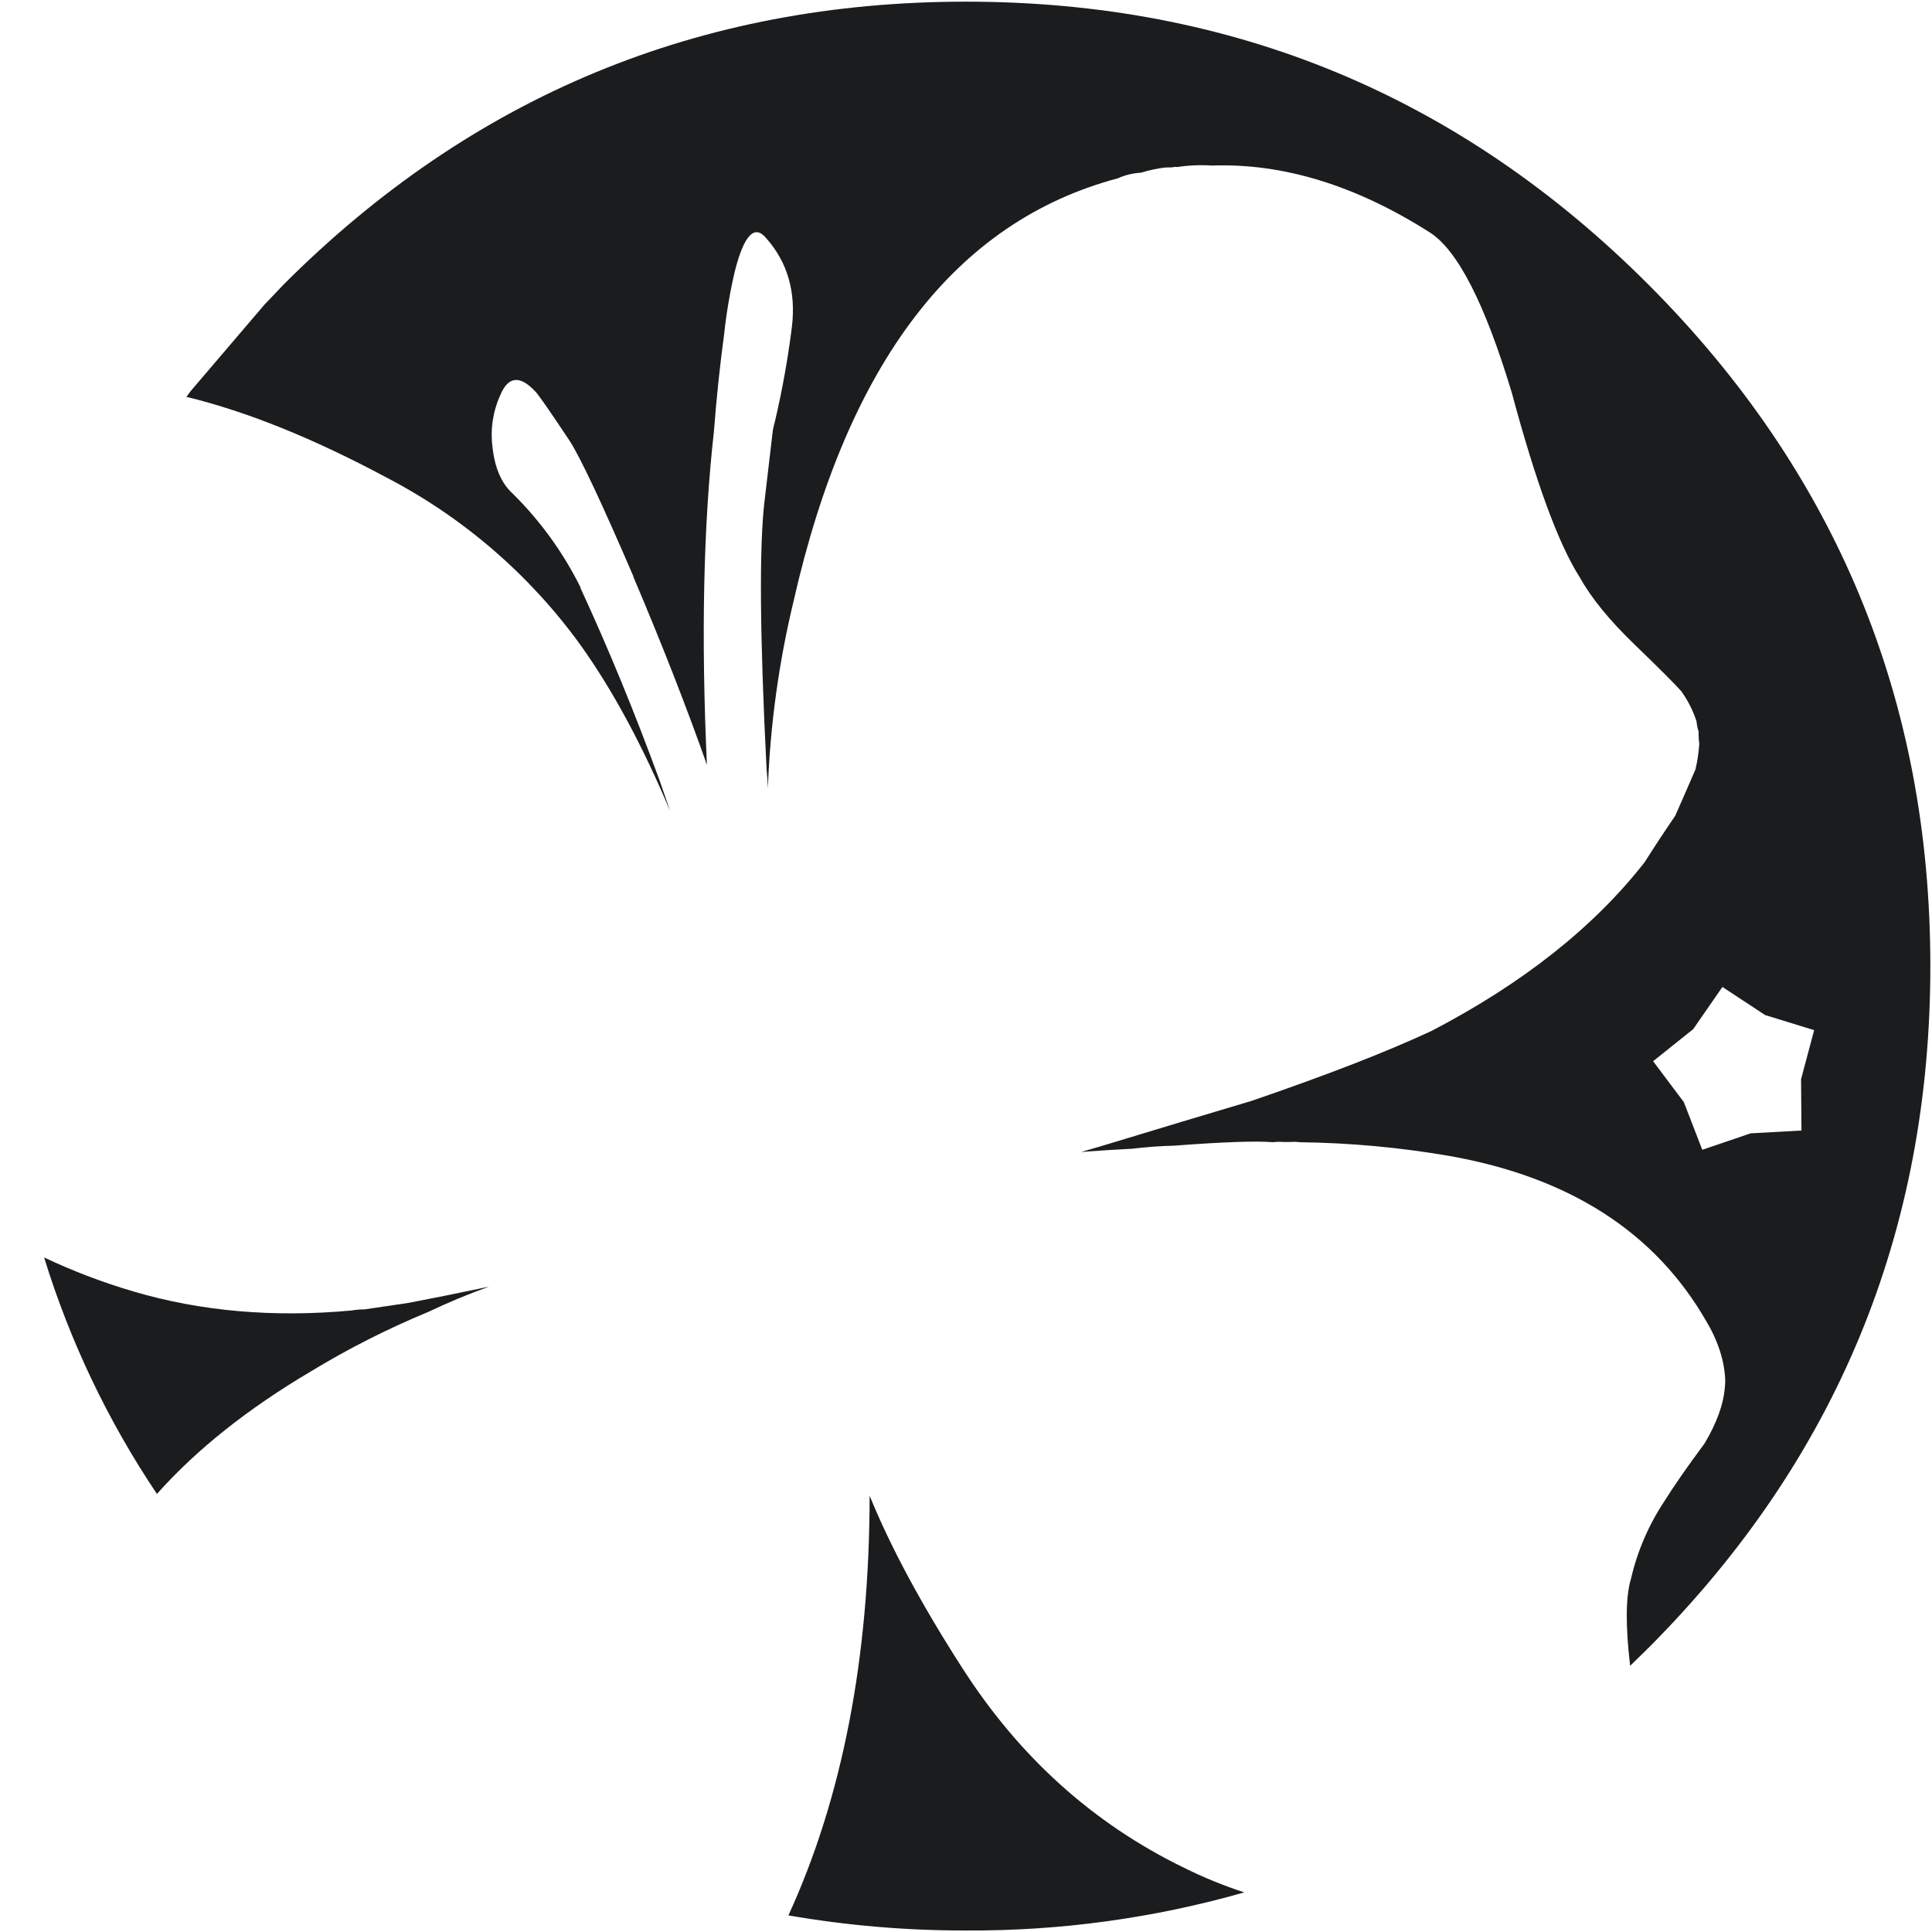
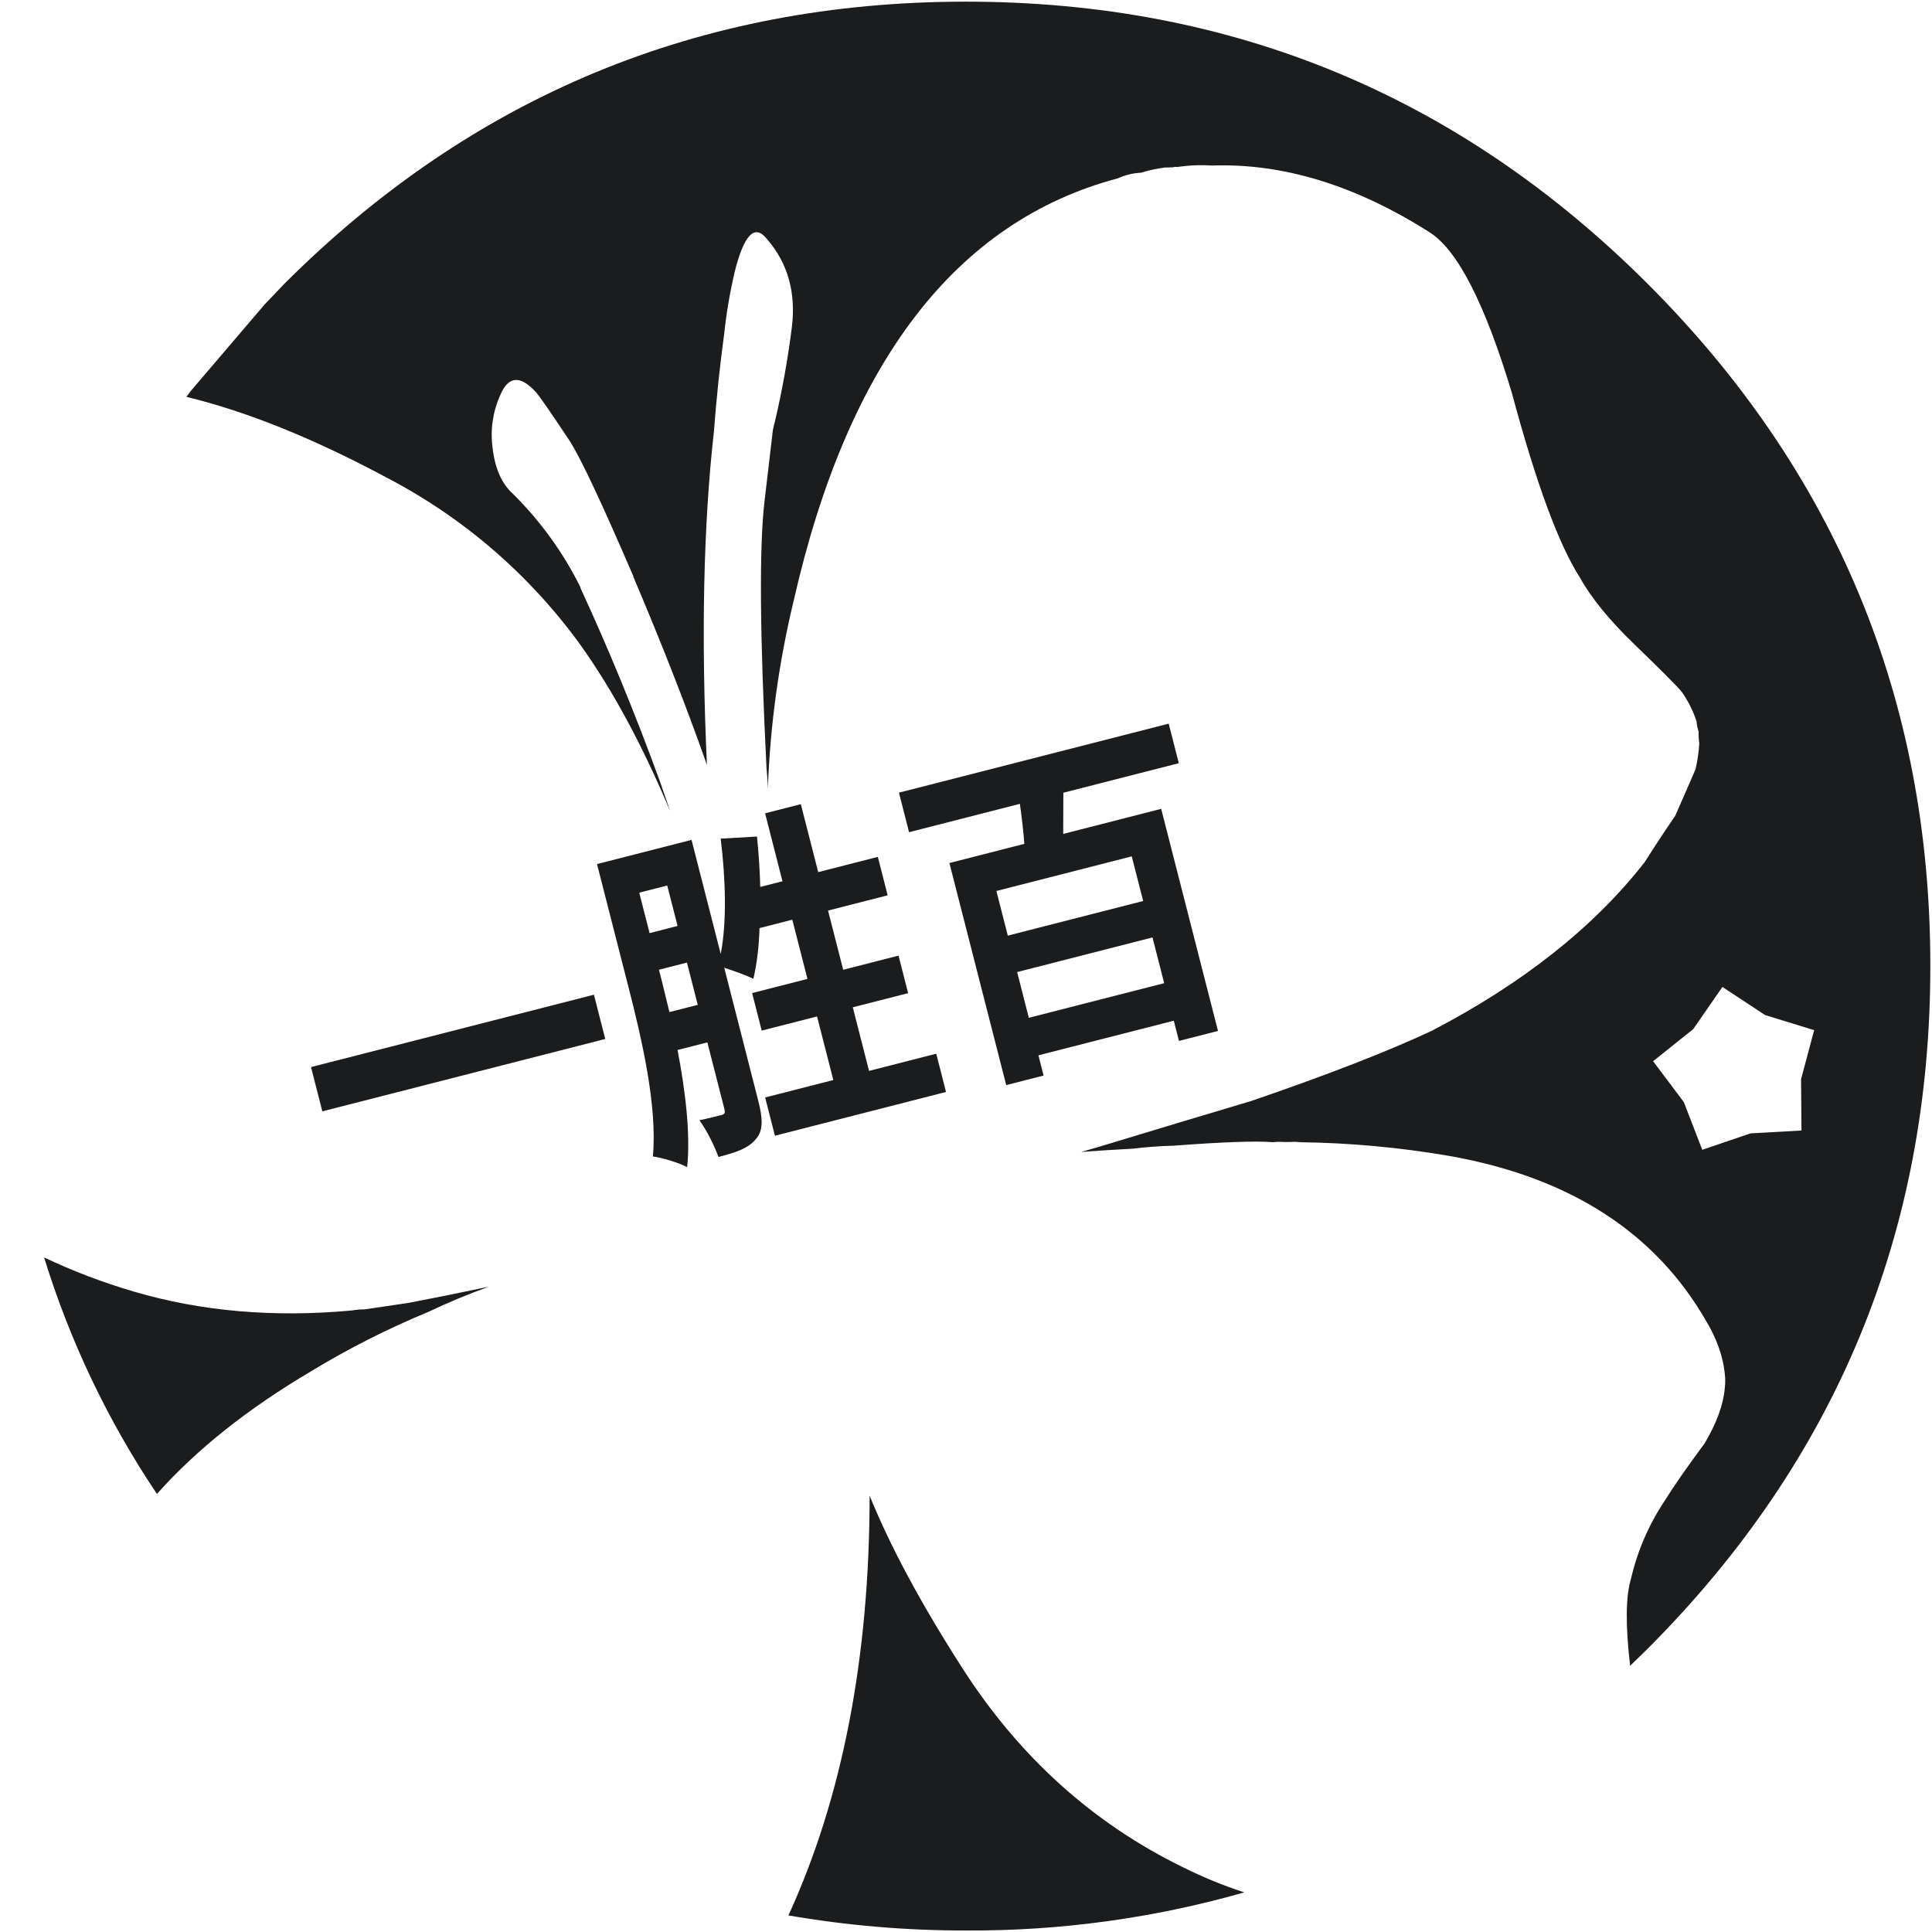
- <svg xmlns="http://www.w3.org/2000/svg" width="512pt" height="512pt" version="1.1" viewBox="0 0 512 512">
-   <path d="M255.14,442.23q-16.36-25.42-24.68-45.85-.06,64.39-21.52,111.22a273.07,273.07,0,0,0,47.06,4,263.17,263.17,0,0,0,73.75-10.1,118.11,118.11,0,0,1-16.13-6.6Q277.75,477.41,255.14,442.23Z" fill="#1B1C1D" />
-   <path d="M96.63,347a18.63,18.63,0,0,0-3.39.29q-31.11,2.87-57.91-5.05a162.39,162.39,0,0,1-23.64-9,238.14,238.14,0,0,0,29.9,62.67q15.67-17.62,40.8-32.48a226.45,226.45,0,0,1,31.16-15.78q7.69-3.67,16-6.66-12,2.53-21.35,4.3Q101.62,346.27,96.63,347Z" fill="#1B1C1D" />
-   <path d="M75.28,75.28q-1.78,1.84-3.44,3.62-.86.86-1.66,1.72l-19.63,23q-.52.75-1.15,1.55,23.93,5.8,52.86,21.29a147.47,147.47,0,0,1,51.54,44.42q12.8,17.91,23.82,44.13-1.43-4.19-2.81-8.15-9.87-27-21-51.08l.06-.06a93,93,0,0,0-18-24.91q-4.42-4-5.34-12.22a25.4,25.4,0,0,1,2-13.77q3.21-7.8,9.53-.86,1.49,1.72,8.9,12.86,4.3,6.66,16.93,36h-.06q11.36,26.74,19.51,49.87Q185,151.72,189.2,114.3q1-13.14,2.7-25.71A136.79,136.79,0,0,1,194.71,72q3.67-14.58,8.38-8.84,8.44,9.58,6.77,23.47a240.67,240.67,0,0,1-4.48,25q-.23.75-.57,2.41-.86,7.17-2.18,18.59-2.18,17.91.52,71.22.29,2.58.34,5.11a250.66,250.66,0,0,1,6.83-49.7q21.52-94.87,85.91-112a17,17,0,0,1,6.14-1.49,38.1,38.1,0,0,1,6.37-1.38q1.09,0,2.12-.06a2.09,2.09,0,0,1,1.09-.06,42.11,42.11,0,0,1,9.18-.4q28.35-1,57.79,17.73Q390,68.68,400.68,104.2q9.58,35.7,18,48.84,4.53,8.15,14.46,17.73t12.45,12.45a29.53,29.53,0,0,1,4,7.92,11.77,11.77,0,0,0,.57,2.75,19.3,19.3,0,0,0,.17,3.21,42.78,42.78,0,0,1-1,6.77q-2.24,5.22-5.39,12.34-4.25,6.2-8.09,12.28-20.2,25.83-56.47,44.71-17.56,8.21-47.69,18.54-17.39,5.17-40.23,12.11l-4.94,1.43q6-.46,13.54-.86,5.91-.69,11-.8,19.69-1.49,26.34-.92a13.15,13.15,0,0,1,2.75-.06h1.78a11.89,11.89,0,0,1,2.58.06,251.35,251.35,0,0,1,39.48,3.62q48,8.44,68.29,44a37,37,0,0,1,3.85,8.78,29.62,29.62,0,0,1,1,5.39,5.68,5.68,0,0,1,.06.8,15.23,15.23,0,0,1-.11,2.64q-.57,6.54-5.34,14.58-7.06,9.53-10.73,15.44a62.5,62.5,0,0,0-8.78,20.43q-2.12,6.94-.23,23.07l4.42-4.3a2,2,0,0,1,.4-.4Q511.56,361.83,511.56,256T436.72,75.28Q361.83.44,256,.44T75.28,75.28ZM467.77,269l13,4L477.3,286l.11,13.6-13.49.75-12.8,4.36-4.88-12.63-8.15-10.85,10.62-8.49,7.75-11.19Z" fill="#1B1C1D" />
+ <svg xmlns="http://www.w3.org/2000/svg" width="512" height="512">
+   <g>
+     <rect fill="none" id="canvas_background" height="402" width="582" y="-1" x="-1" />
+   </g>
+   <g>
+     <path id="svg_1" fill="#1B1C1D" d="m255.14,442.23q-16.36,-25.42 -24.68,-45.85q-0.06,64.39 -21.52,111.22a273.07,273.07 0 0 0 47.06,4a263.17,263.17 0 0 0 73.75,-10.1a118.11,118.11 0 0 1 -16.13,-6.6q-35.87,-17.49 -58.48,-52.67z" />
+     <path id="svg_2" fill="#1B1C1D" d="m96.63,347a18.63,18.63 0 0 0 -3.39,0.29q-31.11,2.87 -57.91,-5.05a162.39,162.39 0 0 1 -23.64,-9a238.14,238.14 0 0 0 29.9,62.67q15.67,-17.62 40.8,-32.48a226.45,226.45 0 0 1 31.16,-15.78q7.69,-3.67 16,-6.66q-12,2.53 -21.35,4.3q-6.58,0.98 -11.57,1.71z" />
+     <path id="svg_3" fill="#1B1C1D" d="m75.28,75.28q-1.78,1.84 -3.44,3.62q-0.86,0.86 -1.66,1.72l-19.63,23q-0.52,0.75 -1.15,1.55q23.93,5.8 52.86,21.29a147.47,147.47 0 0 1 51.54,44.42q12.8,17.91 23.82,44.13q-1.43,-4.19 -2.81,-8.15q-9.87,-27 -21,-51.08l0.06,-0.06a93,93 0 0 0 -18,-24.91q-4.42,-4 -5.34,-12.22a25.4,25.4 0 0 1 2,-13.77q3.21,-7.8 9.53,-0.86q1.49,1.72 8.9,12.86q4.3,6.66 16.93,36l-0.06,0q11.36,26.74 19.51,49.87q-2.34,-50.97 1.86,-88.39q1,-13.14 2.7,-25.71a136.79,136.79 0 0 1 2.81,-16.59q3.67,-14.58 8.38,-8.84q8.44,9.58 6.77,23.47a240.67,240.67 0 0 1 -4.48,25q-0.23,0.75 -0.57,2.41q-0.86,7.17 -2.18,18.59q-2.18,17.91 0.52,71.22q0.29,2.58 0.34,5.11a250.66,250.66 0 0 1 6.83,-49.7q21.52,-94.87 85.91,-112a17,17 0 0 1 6.14,-1.49a38.1,38.1 0 0 1 6.37,-1.38q1.09,0 2.12,-0.06a2.09,2.09 0 0 1 1.09,-0.06a42.11,42.11 0 0 1 9.18,-0.4q28.35,-1 57.79,17.73q11.08,7.08 21.76,42.6q9.58,35.7 18,48.84q4.53,8.15 14.46,17.73t12.45,12.45a29.53,29.53 0 0 1 4,7.92a11.77,11.77 0 0 0 0.57,2.75a19.3,19.3 0 0 0 0.17,3.21a42.78,42.78 0 0 1 -1,6.77q-2.24,5.22 -5.39,12.34q-4.25,6.2 -8.09,12.28q-20.2,25.83 -56.47,44.71q-17.56,8.21 -47.69,18.54q-17.39,5.17 -40.23,12.11l-4.94,1.43q6,-0.46 13.54,-0.86q5.91,-0.69 11,-0.8q19.69,-1.49 26.34,-0.92a13.15,13.15 0 0 1 2.75,-0.06l1.78,0a11.89,11.89 0 0 1 2.58,0.06a251.35,251.35 0 0 1 39.48,3.62q48,8.44 68.29,44a37,37 0 0 1 3.85,8.78a29.62,29.62 0 0 1 1,5.39a5.68,5.68 0 0 1 0.06,0.8a15.23,15.23 0 0 1 -0.11,2.64q-0.57,6.54 -5.34,14.58q-7.06,9.53 -10.73,15.44a62.5,62.5 0 0 0 -8.78,20.43q-2.12,6.94 -0.23,23.07l4.42,-4.3a2,2 0 0 1 0.4,-0.4q74.74,-74.92 74.74,-180.75t-74.84,-180.72q-74.89,-74.84 -180.72,-74.84t-180.72,74.84zm392.49,193.72l13,4l-3.47,13l0.11,13.6l-13.49,0.75l-12.8,4.36l-4.88,-12.63l-8.15,-10.85l10.62,-8.49l7.75,-11.19l11.31,7.45z" />
+     <text style="cursor: move;" font-weight="bold" transform="rotate(-14.34825 202.0826,257.658) matrix(2.883015,0,0,3.189521,-214.2652,-452.7829) " xml:space="preserve" text-anchor="start" font-family="'League Gothic', sans-serif" font-size="29" id="svg_4" y="234.264" x="100.935" stroke-width="0" fill="#1B1C1D">一胜百</text>
+   </g>
</svg>
